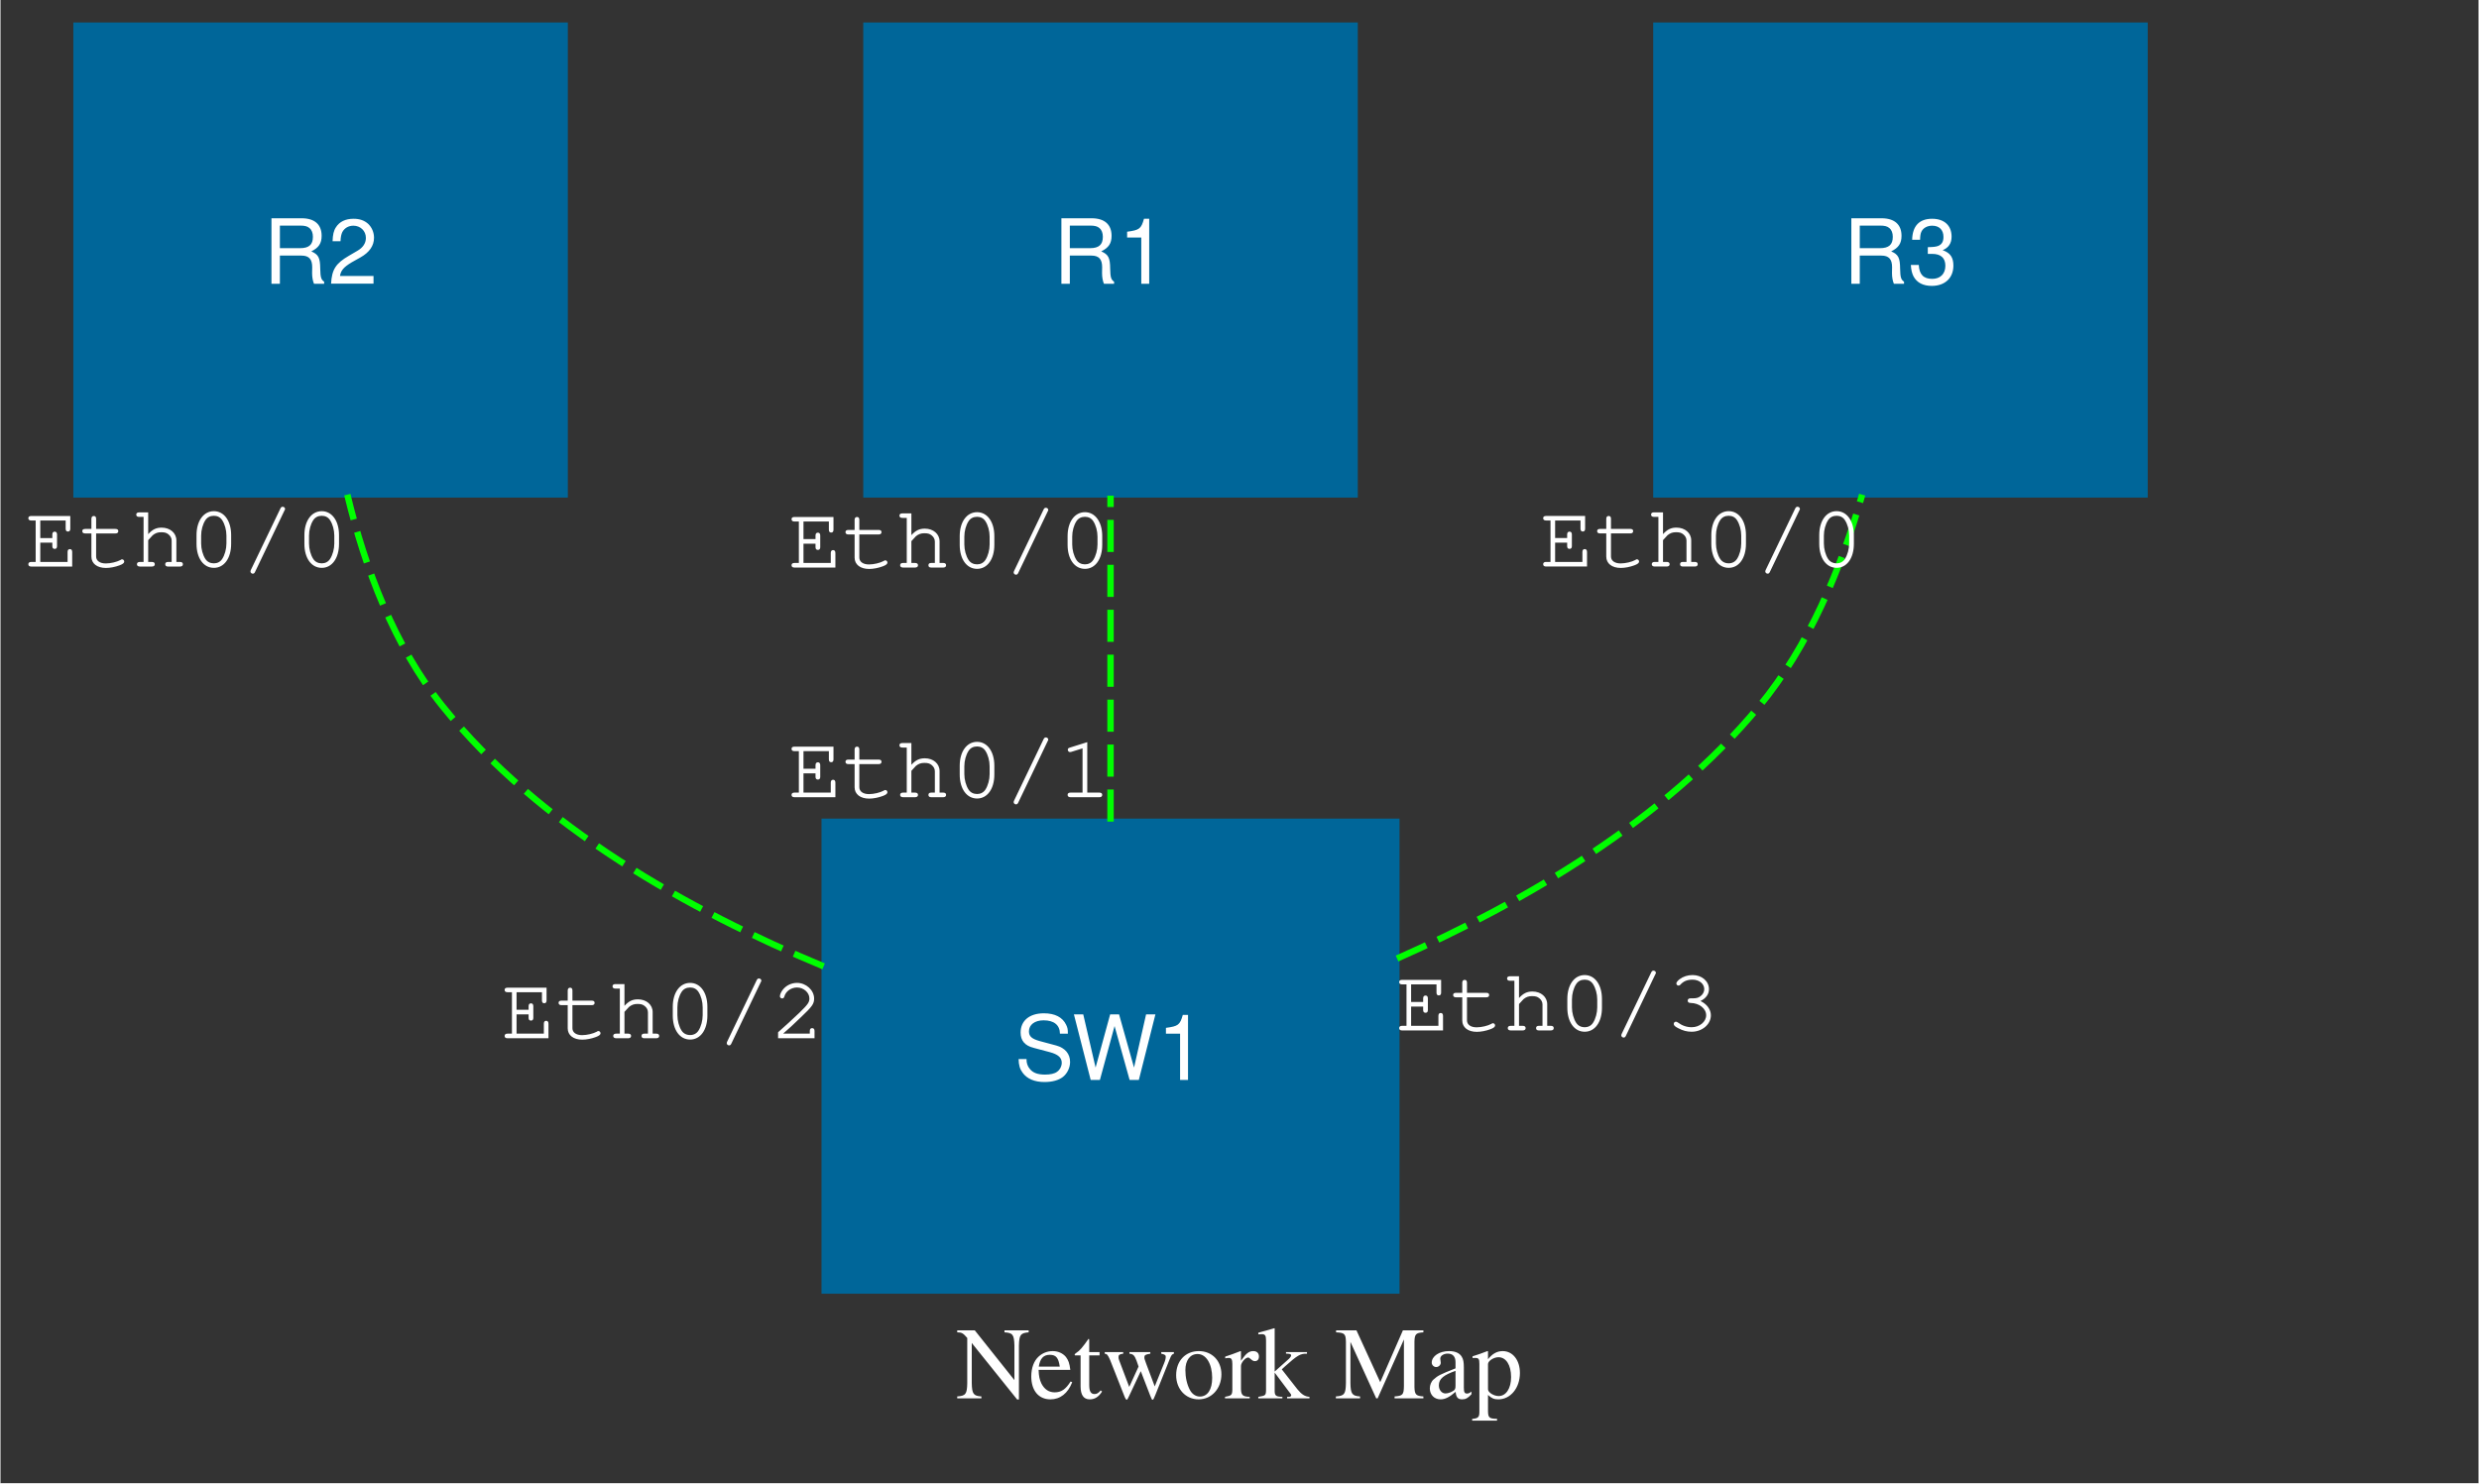
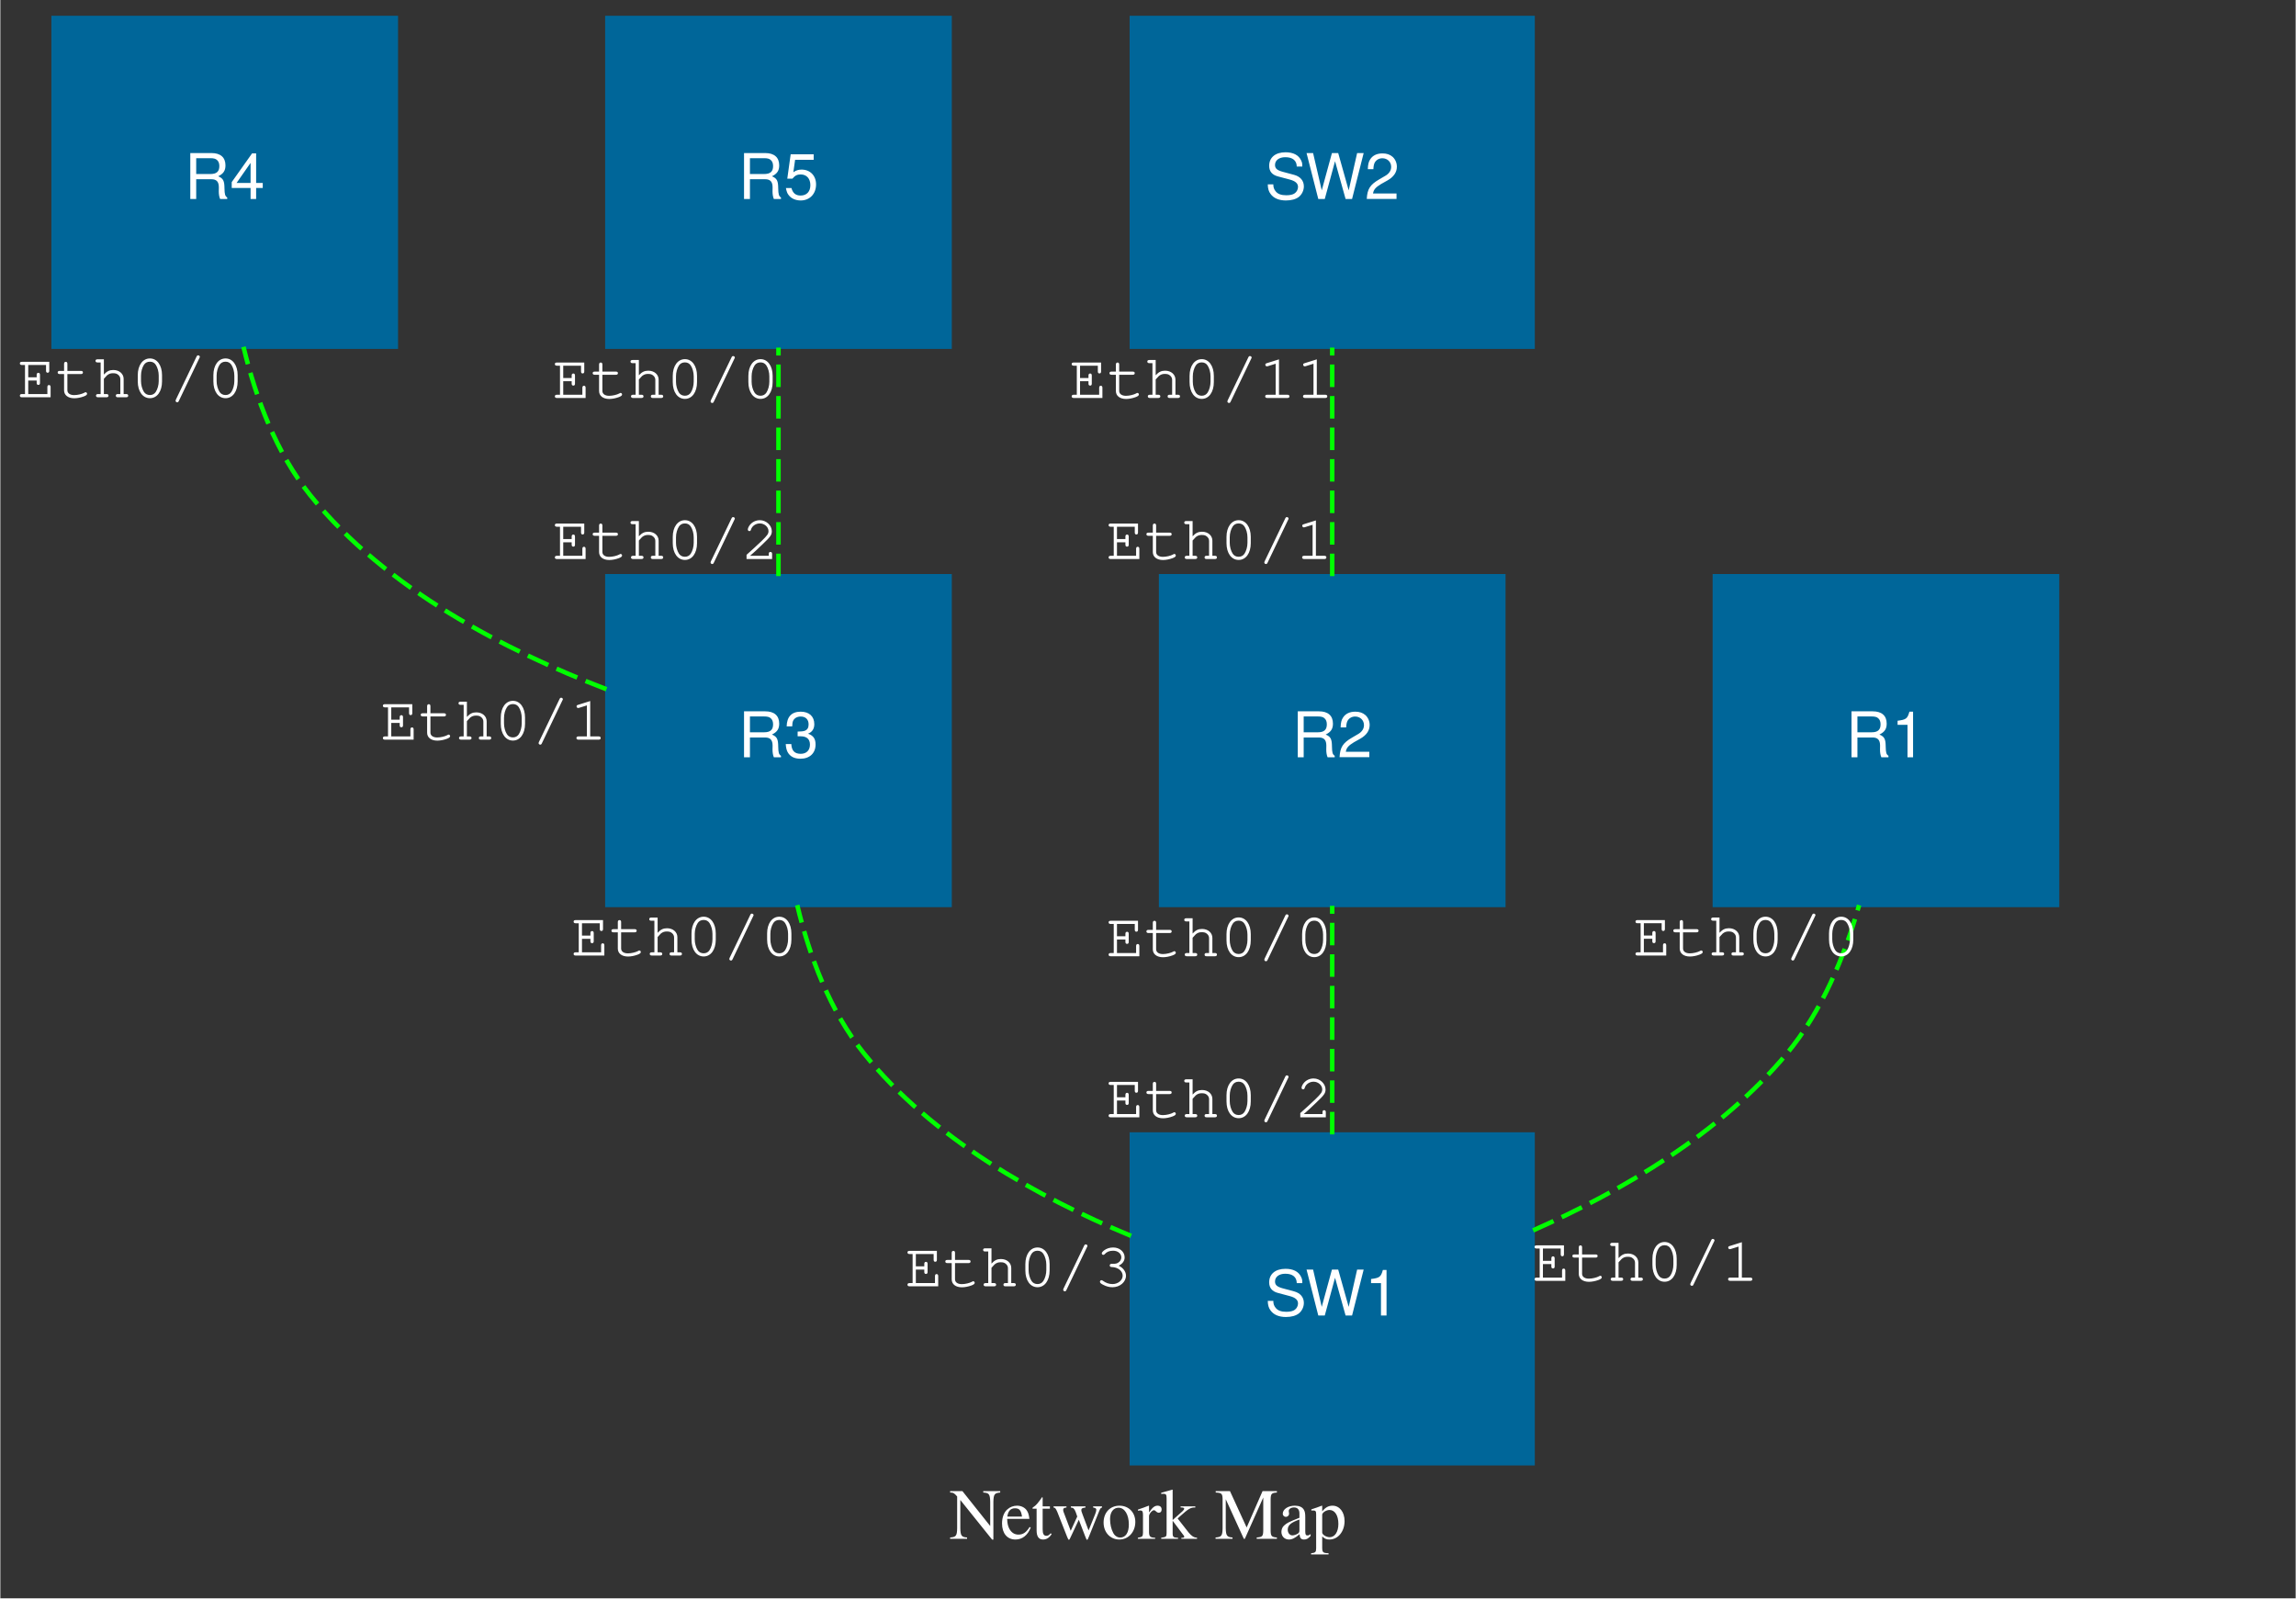
- <svg xmlns="http://www.w3.org/2000/svg" width="386pt" height="231pt" viewBox="0.00 0.00 385.83 231.00">
-   <g id="graph0" class="graph" transform="scale(1 1) rotate(0) translate(4 227)">
-     <polygon fill="#333333" stroke="transparent" points="-4,4 -4,-227 381.833,-227 381.833,4 -4,4" />
-     <text text-anchor="middle" x="188.916" y="-9.2" font-family="Times,serif" font-size="16.00" fill="#ffffff">Network Map</text>
+ <svg xmlns="http://www.w3.org/2000/svg" width="510pt" height="355pt" viewBox="0.00 0.00 509.83 355.00">
+   <g id="graph0" class="graph" transform="scale(1 1) rotate(0) translate(4 351)">
+     <polygon fill="#333333" stroke="transparent" points="-4,4 -4,-351 505.833,-351 505.833,4 -4,4" />
+     <text text-anchor="middle" x="250.916" y="-9.2" font-family="Times,serif" font-size="16.00" fill="#ffffff">Network Map</text>
    <g id="node1" class="node">
-       <polygon fill="#006699" stroke="#006699" points="213.333,-99 124.333,-99 124.333,-26 213.333,-26 213.333,-99" />
-       <text text-anchor="middle" x="168.833" y="-58.8" font-family="Helvetica,sans-Serif" font-size="14.00" fill="#ffffff">SW1</text>
+       <polygon fill="#006699" stroke="#006699" points="206.833,-223 130.833,-223 130.833,-150 206.833,-150 206.833,-223" />
+       <text text-anchor="middle" x="168.833" y="-182.8" font-family="Helvetica,sans-Serif" font-size="14.00" fill="#ffffff">R3</text>
+     </g>
+     <g id="node3" class="node">
+       <polygon fill="#006699" stroke="#006699" points="83.833,-347 7.833,-347 7.833,-274 83.833,-274 83.833,-347" />
+       <text text-anchor="middle" x="45.833" y="-306.8" font-family="Helvetica,sans-Serif" font-size="14.00" fill="#ffffff">R4</text>
+     </g>
+     <g id="edge5" class="edge">
+       <path fill="none" stroke="#00ff00" stroke-dasharray="5,2" d="M130.633,-197.91C108.412,-206.41 81.572,-220.194 64.833,-241 57.306,-250.356 52.752,-262.469 50,-273.955" />
+       <text text-anchor="middle" x="114.833" y="-244.8" font-family="Courier,monospace" font-size="14.00" fill="#ffffff">            </text>
+       <text text-anchor="middle" x="25" y="-262.755" font-family="Courier,monospace" font-size="14.00" fill="#ffffff">Eth0/0</text>
+       <text text-anchor="middle" x="105.633" y="-186.71" font-family="Courier,monospace" font-size="14.00" fill="#ffffff">Eth0/1</text>
+     </g>
+     <g id="node4" class="node">
+       <polygon fill="#006699" stroke="#006699" points="206.833,-347 130.833,-347 130.833,-274 206.833,-274 206.833,-347" />
+       <text text-anchor="middle" x="168.833" y="-306.8" font-family="Helvetica,sans-Serif" font-size="14.00" fill="#ffffff">R5</text>
+     </g>
+     <g id="edge6" class="edge">
+       <path fill="none" stroke="#00ff00" stroke-dasharray="5,2" d="M168.833,-223.033C168.833,-239.036 168.833,-257.778 168.833,-273.799" />
+       <text text-anchor="middle" x="218.833" y="-244.8" font-family="Courier,monospace" font-size="14.00" fill="#ffffff">            </text>
+       <text text-anchor="middle" x="143.833" y="-262.599" font-family="Courier,monospace" font-size="14.00" fill="#ffffff">Eth0/0</text>
+       <text text-anchor="middle" x="143.833" y="-226.833" font-family="Courier,monospace" font-size="14.00" fill="#ffffff">Eth0/2</text>
    </g>
    <g id="node2" class="node">
-       <polygon fill="#006699" stroke="#006699" points="83.833,-223 7.833,-223 7.833,-150 83.833,-150 83.833,-223" />
-       <text text-anchor="middle" x="45.833" y="-182.8" font-family="Helvetica,sans-Serif" font-size="14.00" fill="#ffffff">R2</text>
+       <polygon fill="#006699" stroke="#006699" points="336.333,-347 247.333,-347 247.333,-274 336.333,-274 336.333,-347" />
+       <text text-anchor="middle" x="291.833" y="-306.8" font-family="Helvetica,sans-Serif" font-size="14.00" fill="#ffffff">SW2</text>
+     </g>
+     <g id="node5" class="node">
+       <polygon fill="#006699" stroke="#006699" points="329.833,-223 253.833,-223 253.833,-150 329.833,-150 329.833,-223" />
+       <text text-anchor="middle" x="291.833" y="-182.8" font-family="Helvetica,sans-Serif" font-size="14.00" fill="#ffffff">R2</text>
+     </g>
+     <g id="edge4" class="edge">
+       <path fill="none" stroke="#00ff00" stroke-dasharray="5,2" d="M291.833,-223.033C291.833,-239.036 291.833,-257.778 291.833,-273.799" />
+       <text text-anchor="middle" x="341.833" y="-244.8" font-family="Courier,monospace" font-size="14.00" fill="#ffffff">            </text>
+       <text text-anchor="middle" x="262.833" y="-262.599" font-family="Courier,monospace" font-size="14.00" fill="#ffffff">Eth0/11</text>
+       <text text-anchor="middle" x="266.833" y="-226.833" font-family="Courier,monospace" font-size="14.00" fill="#ffffff">Eth0/1</text>
+     </g>
+     <g id="node6" class="node">
+       <polygon fill="#006699" stroke="#006699" points="452.833,-223 376.833,-223 376.833,-150 452.833,-150 452.833,-223" />
+       <text text-anchor="middle" x="414.833" y="-182.8" font-family="Helvetica,sans-Serif" font-size="14.00" fill="#ffffff">R1</text>
+     </g>
+     <g id="node7" class="node">
+       <polygon fill="#006699" stroke="#006699" points="336.333,-99 247.333,-99 247.333,-26 336.333,-26 336.333,-99" />
+       <text text-anchor="middle" x="291.833" y="-58.8" font-family="Helvetica,sans-Serif" font-size="14.00" fill="#ffffff">SW1</text>
+     </g>
+     <g id="edge3" class="edge">
+       <path fill="none" stroke="#00ff00" stroke-dasharray="5,2" d="M247.159,-76.489C226.382,-85.105 202.974,-98.179 187.833,-117 180.305,-126.356 175.752,-138.469 173,-149.955" />
+       <text text-anchor="middle" x="237.833" y="-120.8" font-family="Courier,monospace" font-size="14.00" fill="#ffffff">            </text>
+       <text text-anchor="middle" x="148" y="-138.755" font-family="Courier,monospace" font-size="14.00" fill="#ffffff">Eth0/0</text>
+       <text text-anchor="middle" x="222.159" y="-65.289" font-family="Courier,monospace" font-size="14.00" fill="#ffffff">Eth0/3</text>
    </g>
    <g id="edge2" class="edge">
-       <path fill="none" stroke="#00ff00" stroke-dasharray="5,2" d="M124.159,-76.489C103.382,-85.105 79.974,-98.179 64.833,-117 57.306,-126.356 52.752,-138.469 50,-149.955" />
-       <text text-anchor="middle" x="114.833" y="-120.8" font-family="Courier,monospace" font-size="14.00" fill="#ffffff">            </text>
-       <text text-anchor="middle" x="25" y="-138.755" font-family="Courier,monospace" font-size="14.00" fill="#ffffff">Eth0/0</text>
-       <text text-anchor="middle" x="99.159" y="-65.289" font-family="Courier,monospace" font-size="14.00" fill="#ffffff">Eth0/2</text>
-     </g>
-     <g id="node3" class="node">
-       <polygon fill="#006699" stroke="#006699" points="206.833,-223 130.833,-223 130.833,-150 206.833,-150 206.833,-223" />
-       <text text-anchor="middle" x="168.833" y="-182.8" font-family="Helvetica,sans-Serif" font-size="14.00" fill="#ffffff">R1</text>
+       <path fill="none" stroke="#00ff00" stroke-dasharray="5,2" d="M291.833,-99.033C291.833,-115.036 291.833,-133.778 291.833,-149.799" />
+       <text text-anchor="middle" x="341.833" y="-120.8" font-family="Courier,monospace" font-size="14.00" fill="#ffffff">            </text>
+       <text text-anchor="middle" x="266.833" y="-138.599" font-family="Courier,monospace" font-size="14.00" fill="#ffffff">Eth0/0</text>
+       <text text-anchor="middle" x="266.833" y="-102.833" font-family="Courier,monospace" font-size="14.00" fill="#ffffff">Eth0/2</text>
    </g>
    <g id="edge1" class="edge">
-       <path fill="none" stroke="#00ff00" stroke-dasharray="5,2" d="M168.833,-99.033C168.833,-115.036 168.833,-133.778 168.833,-149.799" />
-       <text text-anchor="middle" x="218.833" y="-120.8" font-family="Courier,monospace" font-size="14.00" fill="#ffffff">            </text>
-       <text text-anchor="middle" x="143.833" y="-138.599" font-family="Courier,monospace" font-size="14.00" fill="#ffffff">Eth0/0</text>
-       <text text-anchor="middle" x="143.833" y="-102.833" font-family="Courier,monospace" font-size="14.00" fill="#ffffff">Eth0/1</text>
-     </g>
-     <g id="node4" class="node">
-       <polygon fill="#006699" stroke="#006699" points="329.833,-223 253.833,-223 253.833,-150 329.833,-150 329.833,-223" />
-       <text text-anchor="middle" x="291.833" y="-182.8" font-family="Helvetica,sans-Serif" font-size="14.00" fill="#ffffff">R3</text>
-     </g>
-     <g id="edge3" class="edge">
-       <path fill="none" stroke="#00ff00" stroke-dasharray="5,2" d="M213.449,-77.707C233.17,-86.445 255.162,-99.27 269.833,-117 277.578,-126.361 282.609,-138.474 285.871,-149.96" />
-       <text text-anchor="middle" x="327.833" y="-120.8" font-family="Courier,monospace" font-size="14.00" fill="#ffffff">            </text>
-       <text text-anchor="middle" x="260.871" y="-138.76" font-family="Courier,monospace" font-size="14.00" fill="#ffffff">Eth0/0</text>
-       <text text-anchor="middle" x="238.449" y="-66.507" font-family="Courier,monospace" font-size="14.00" fill="#ffffff">Eth0/3</text>
+       <path fill="none" stroke="#00ff00" stroke-dasharray="5,2" d="M336.449,-77.707C356.17,-86.445 378.162,-99.27 392.833,-117 400.578,-126.361 405.609,-138.474 408.871,-149.96" />
+       <text text-anchor="middle" x="451.833" y="-120.8" font-family="Courier,monospace" font-size="14.00" fill="#ffffff">            </text>
+       <text text-anchor="middle" x="383.871" y="-138.76" font-family="Courier,monospace" font-size="14.00" fill="#ffffff">Eth0/0</text>
+       <text text-anchor="middle" x="361.449" y="-66.507" font-family="Courier,monospace" font-size="14.00" fill="#ffffff">Eth0/1</text>
    </g>
  </g>
</svg>
